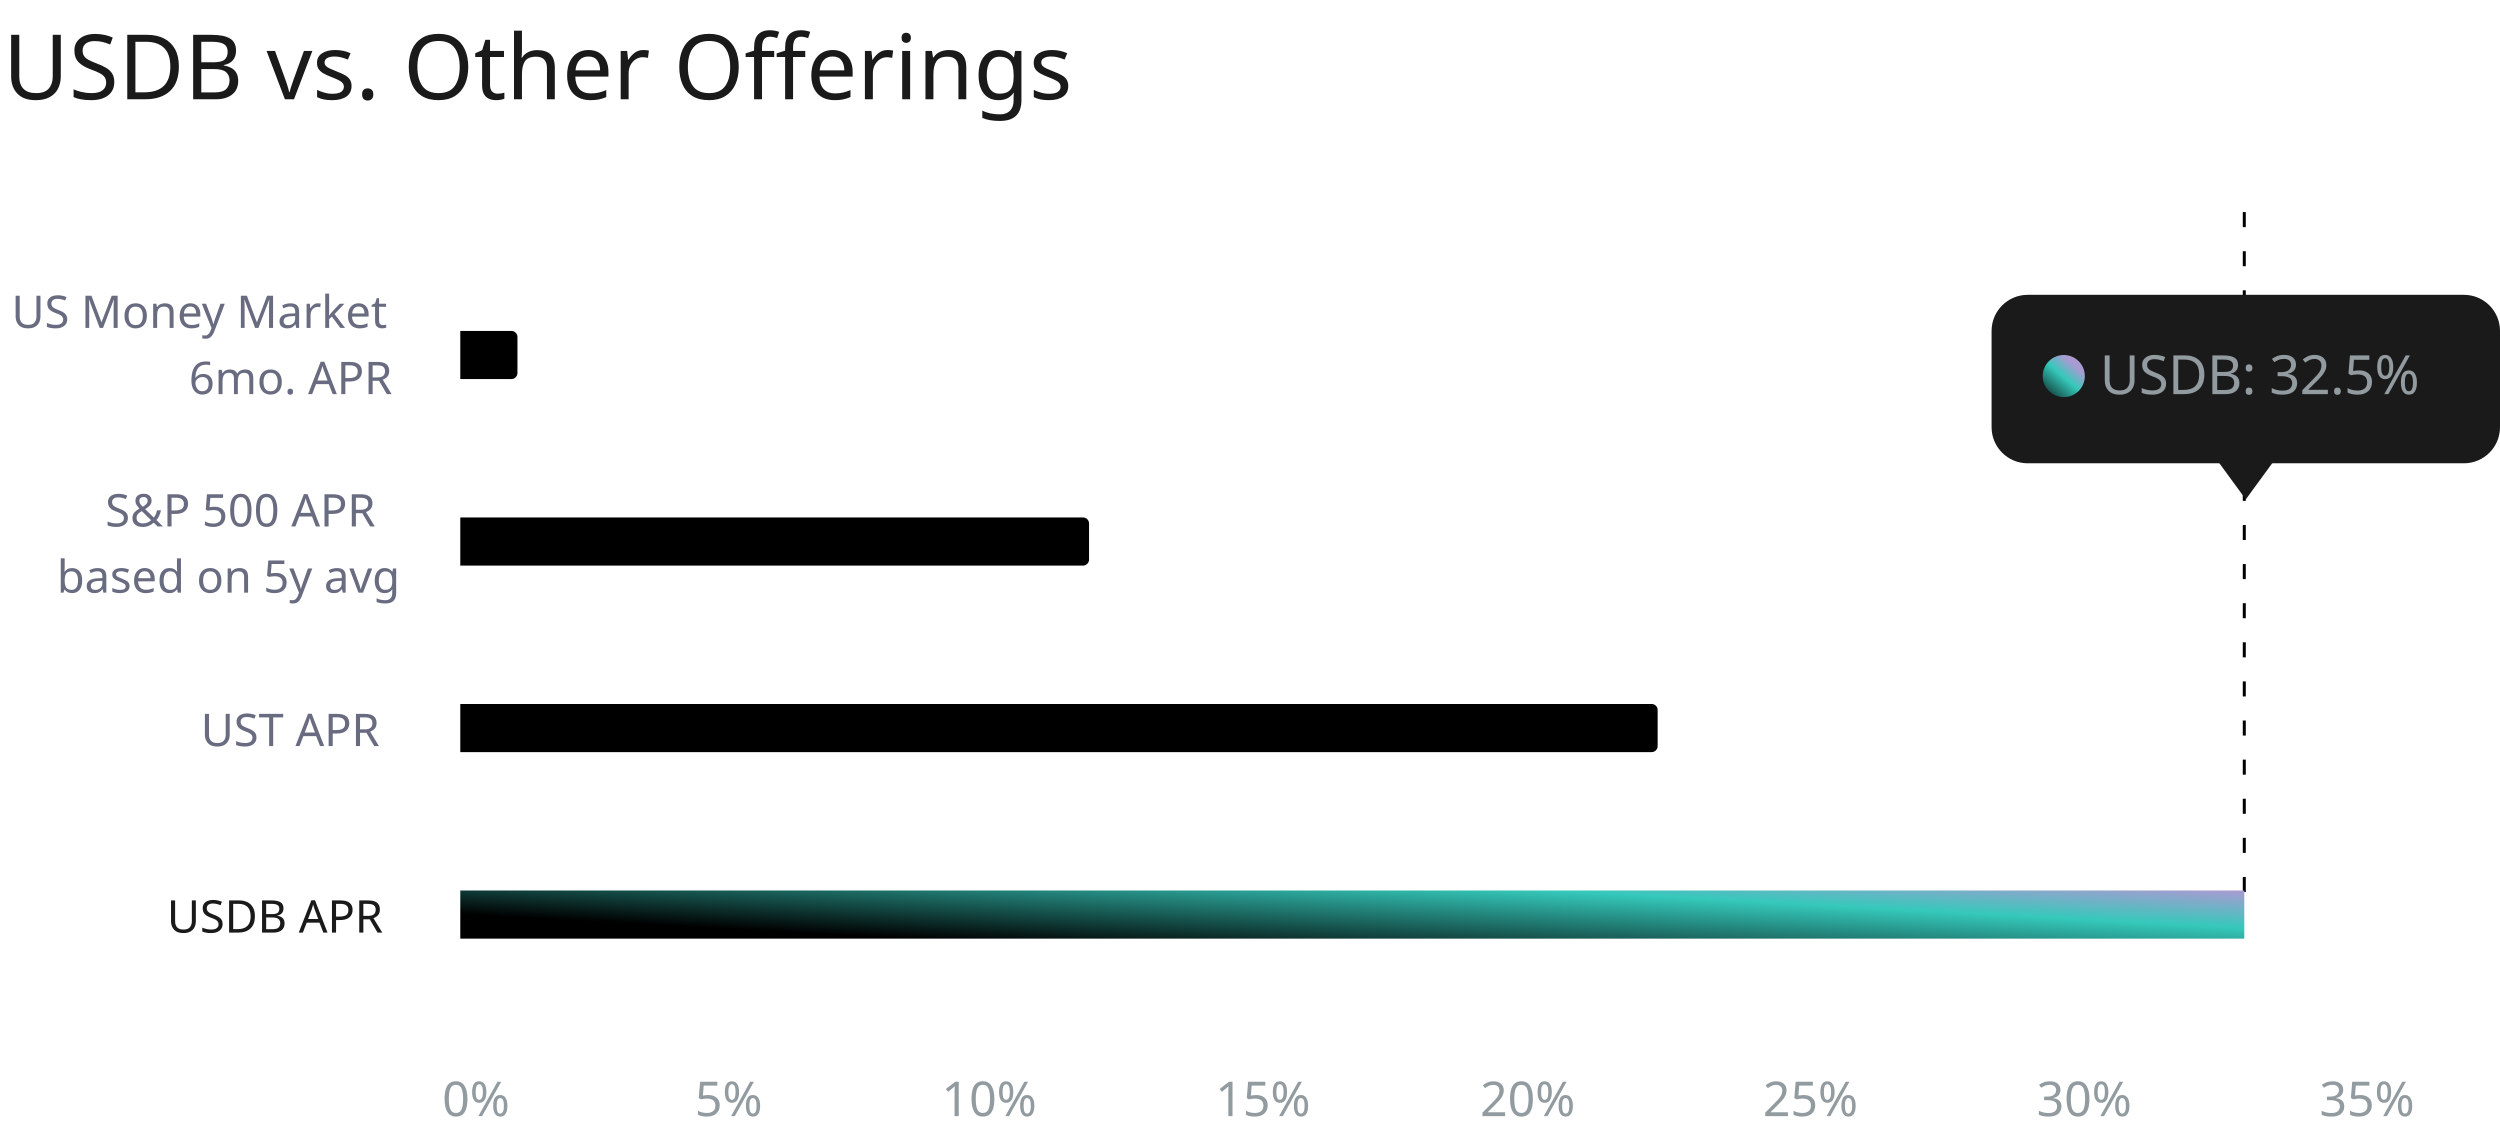
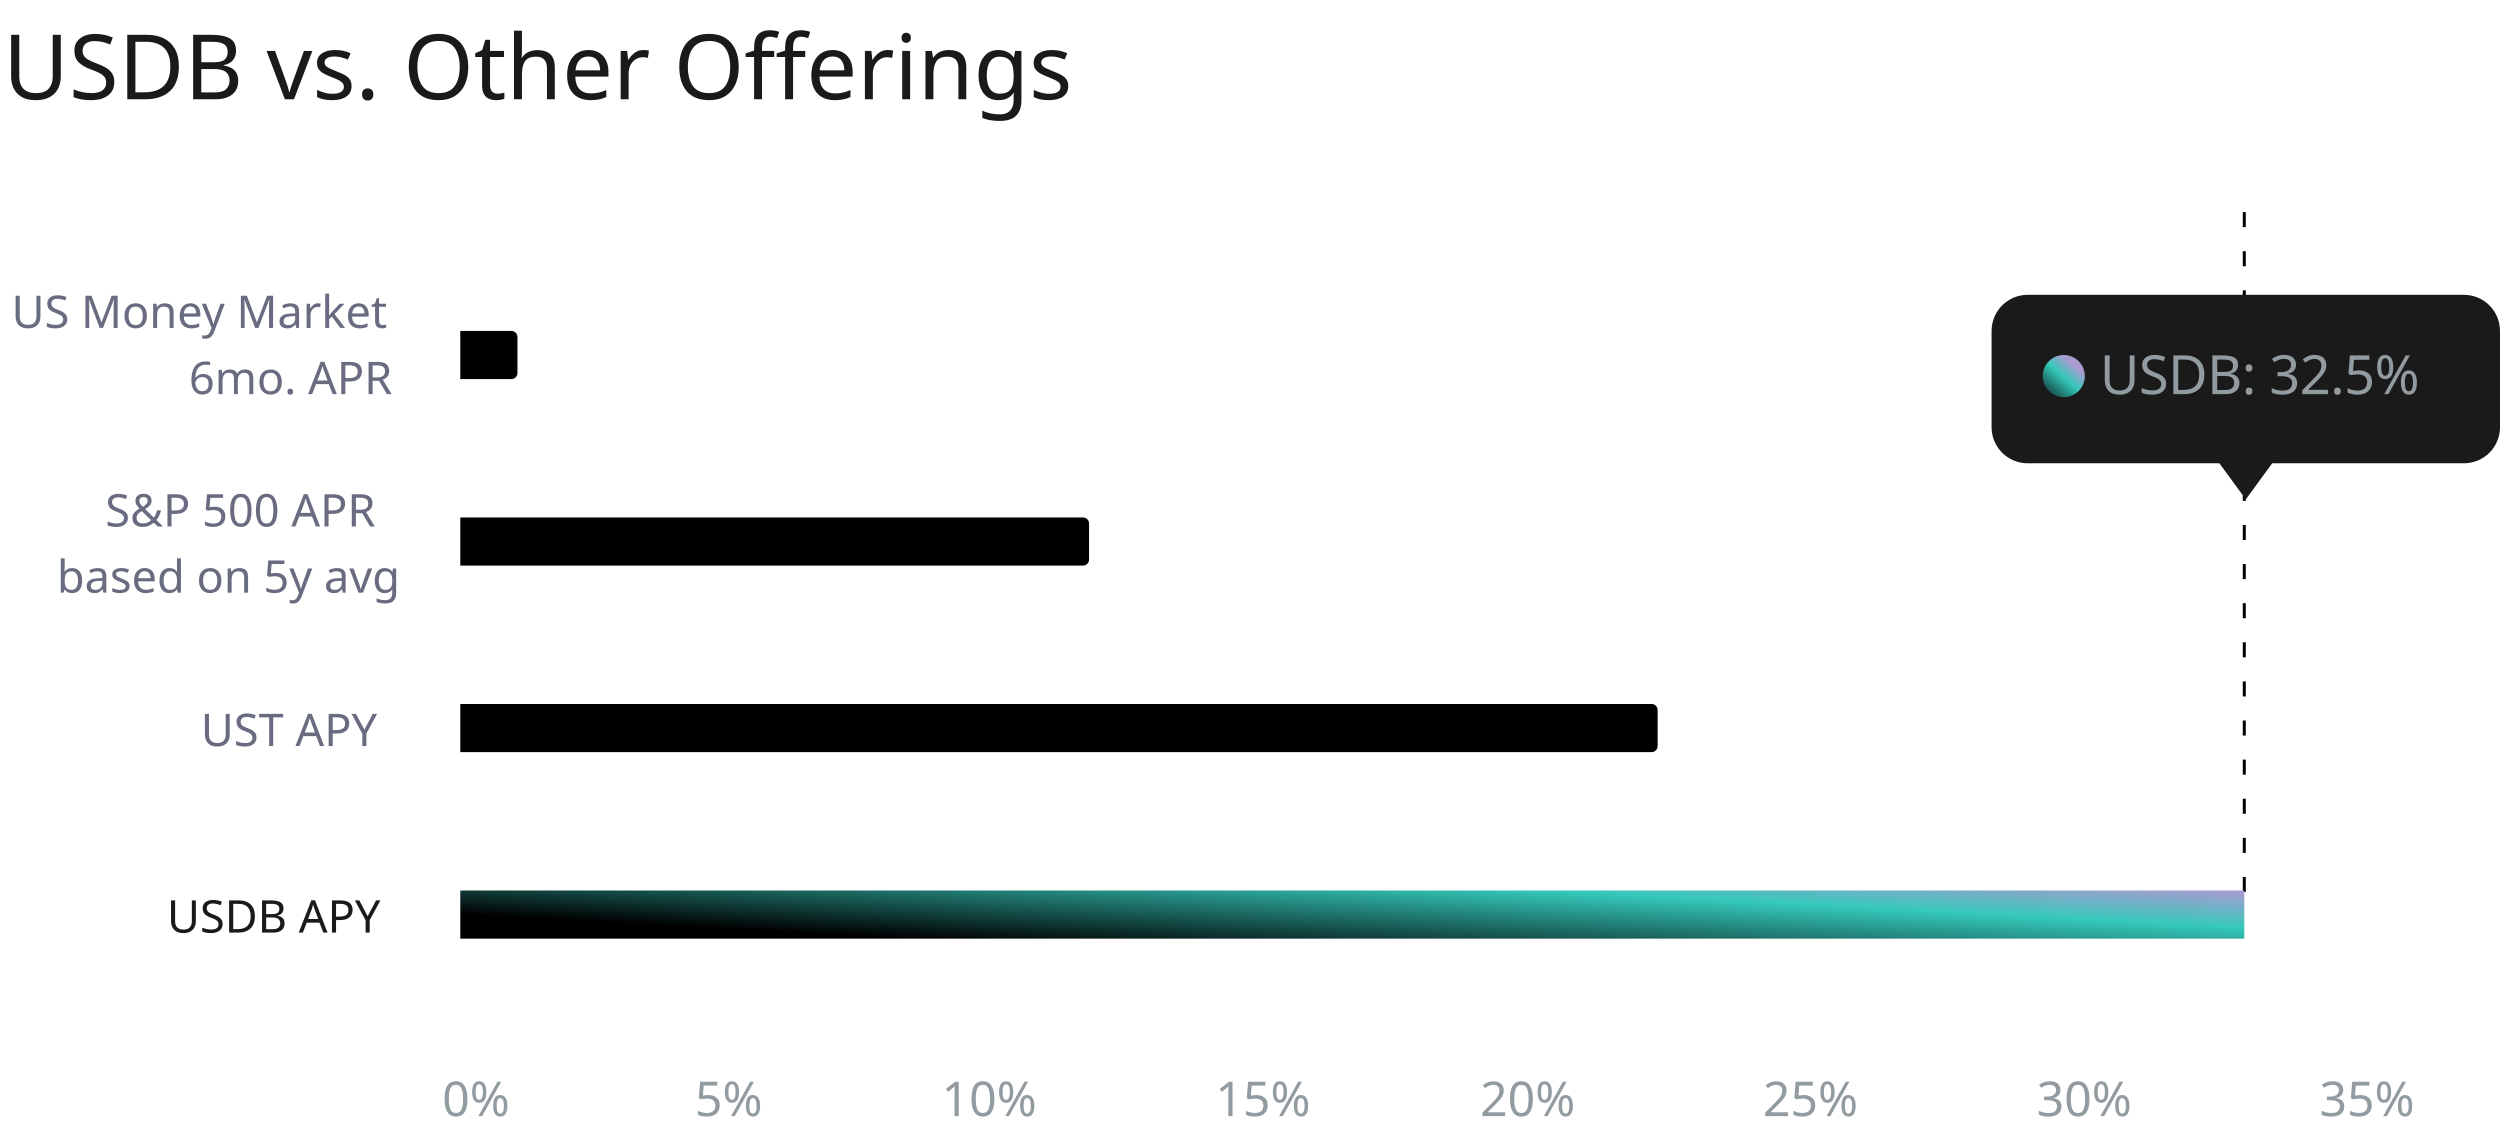
<svg xmlns="http://www.w3.org/2000/svg" xmlns:xlink="http://www.w3.org/1999/xlink" width="831" height="376" viewBox="0 0 831 376">
  <defs>
    <linearGradient id="linear-gradient" y1="1.194" x2="0.789" y2="0.275" gradientUnits="objectBoundingBox">
      <stop offset="0" />
      <stop offset="0.689" stop-color="#35c9bb" />
      <stop offset="1" stop-color="#a99bd1" />
    </linearGradient>
    <linearGradient id="linear-gradient-2" x1="0.5" y1="1" x2="0" y2="0" xlink:href="#linear-gradient" />
  </defs>
  <g id="Group_12243" data-name="Group 12243" transform="translate(-915 -1832)">
    <g id="Group_12241" data-name="Group 12241" transform="translate(7 21)">
      <line id="Line_302" data-name="Line 302" y1="227" transform="translate(1654 1880.5)" fill="none" stroke="#000" stroke-width="1" stroke-dasharray="5 8" />
      <rect id="Rectangle_561" data-name="Rectangle 561" width="169" height="56" rx="12" transform="translate(1570 1909)" fill="#1a1a1a" />
      <path id="Polygon_1" data-name="Polygon 1" d="M9.5,0,19,13H0Z" transform="translate(1664 1977) rotate(180)" fill="#1a1a1a" />
      <g id="Group_11541" data-name="Group 11541" transform="translate(1601.342 1922.228)">
        <circle id="Ellipse_326" data-name="Ellipse 326" cx="7" cy="7" r="7" transform="translate(-14.341 6.773)" fill="url(#linear-gradient)" />
        <text id="USDB:_32.5_" data-name="USDB: 32.5%" transform="translate(4.658 19.773)" fill="#929ba0" stroke="rgba(0,0,0,0)" stroke-width="1" font-size="18" font-family="SegoeUI, Segoe UI" letter-spacing="-0.01em">
          <tspan x="0" y="0">USDB: 32.5%</tspan>
        </text>
      </g>
    </g>
    <g id="Group_12242" data-name="Group 12242" transform="translate(7 21)">
      <text id="usdb_vs_other_offerings" data-name="USDB vs. Other Offerings" transform="translate(909 1812)" fill="#1a1a1a" stroke="rgba(0,0,0,0)" stroke-width="1" font-size="30" font-family="SegoeUI, Segoe UI">
        <tspan x="0" y="32">USDB vs. Other Offerings</tspan>
      </text>
      <g id="Group_11538" data-name="Group 11538" transform="translate(442 1313)">
        <text id="_0_" data-name="0%" transform="translate(613 869)" fill="#929ba0" stroke="rgba(0,0,0,0)" stroke-width="1" font-size="16" font-family="SegoeUI, Segoe UI">
          <tspan x="0" y="0">0%</tspan>
        </text>
        <text id="_15_" data-name="15%" transform="translate(870 869)" fill="#929ba0" stroke="rgba(0,0,0,0)" stroke-width="1" font-size="16" font-family="SegoeUI, Segoe UI">
          <tspan x="0" y="0">15%</tspan>
        </text>
        <text id="_20_" data-name="20%" transform="translate(958 869)" fill="#929ba0" stroke="rgba(0,0,0,0)" stroke-width="1" font-size="16" font-family="SegoeUI, Segoe UI">
          <tspan x="0" y="0">20%</tspan>
        </text>
        <text id="_25_" data-name="25%" transform="translate(1052 869)" fill="#929ba0" stroke="rgba(0,0,0,0)" stroke-width="1" font-size="16" font-family="SegoeUI, Segoe UI">
          <tspan x="0" y="0">25%</tspan>
        </text>
        <text id="_30_" data-name="30%" transform="translate(1143 869)" fill="#929ba0" stroke="rgba(0,0,0,0)" stroke-width="1" font-size="16" font-family="SegoeUI, Segoe UI">
          <tspan x="0" y="0">30%</tspan>
        </text>
        <text id="_5_" data-name="5%" transform="translate(697 869)" fill="#929ba0" stroke="rgba(0,0,0,0)" stroke-width="1" font-size="16" font-family="SegoeUI, Segoe UI">
          <tspan x="0" y="0">5%</tspan>
        </text>
        <text id="_10_" data-name="10%" transform="translate(779 869)" fill="#929ba0" stroke="rgba(0,0,0,0)" stroke-width="1" font-size="16" font-family="SegoeUI, Segoe UI">
          <tspan x="0" y="0">10%</tspan>
        </text>
        <text id="_35_" data-name="35%" transform="translate(1237 869)" fill="#929ba0" stroke="rgba(0,0,0,0)" stroke-width="1" font-size="16" font-family="SegoeUI, Segoe UI">
          <tspan x="0" y="0">35%</tspan>
        </text>
      </g>
      <g id="Group_12240" data-name="Group 12240">
-         <text id="USDB_APR" data-name="USDB APR" transform="translate(1075 2121)" fill="#1a1a1a" stroke="rgba(0,0,0,0)" stroke-width="1" font-size="15" font-family="SegoeUI, Segoe UI">
-           <tspan x="-111.497" y="0">USDB APR</tspan>
+         <text id="USDB_APY" data-name="USDB APY" transform="translate(1075 2121)" fill="#1a1a1a" stroke="rgba(0,0,0,0)" stroke-width="1" font-size="15" font-family="SegoeUI, Segoe UI">
+           <tspan x="-111.497" y="0">USDB APY</tspan>
        </text>
        <g id="Group_12239" data-name="Group 12239">
          <g id="Group_11540" data-name="Group 11540" transform="translate(1654 2107) rotate(90)">
            <rect id="Rectangle_478" data-name="Rectangle 478" width="16" height="593" fill="url(#linear-gradient-2)" />
          </g>
          <g id="Group_11665" data-name="Group 11665" transform="translate(1459.643 2045) rotate(90)">
            <path id="Rectangle_478-2" data-name="Rectangle 478" d="M2,0H14a2,2,0,0,1,2,2V398a0,0,0,0,1,0,0H0a0,0,0,0,1,0,0V2A2,2,0,0,1,2,0Z" transform="translate(0 0.643)" />
          </g>
          <g id="Group_11666" data-name="Group 11666" transform="translate(1080.557 1921) rotate(90)">
            <path id="Rectangle_478-3" data-name="Rectangle 478" d="M2,0H14a2,2,0,0,1,2,2V19a0,0,0,0,1,0,0H0a0,0,0,0,1,0,0V2A2,2,0,0,1,2,0Z" transform="translate(0 0.557)" />
          </g>
          <g id="Group_11667" data-name="Group 11667" transform="translate(1225.32 1983) rotate(90)">
            <path id="Rectangle_478-4" data-name="Rectangle 478" d="M2,0H14a2,2,0,0,1,2,2V209a0,0,0,0,1,0,0H0a0,0,0,0,1,0,0V2A2,2,0,0,1,2,0Z" transform="translate(0 -44.68)" />
          </g>
        </g>
-         <text id="UST_APR" data-name="UST APR" transform="translate(1075 2059)" fill="#696c80" stroke="rgba(0,0,0,0)" stroke-width="1" font-size="15" font-family="SegoeUI, Segoe UI">
-           <tspan x="-100.239" y="0">UST APR</tspan>
+         <text id="UST_APY" data-name="UST APY" transform="translate(1075 2059)" fill="#696c80" stroke="rgba(0,0,0,0)" stroke-width="1" font-size="15" font-family="SegoeUI, Segoe UI">
+           <tspan x="-100.239" y="0">UST APY</tspan>
        </text>
        <text id="S_P_500_APR_based_on_5y_avg" data-name="S&amp;P 500 APR  based on 5y avg" transform="translate(1035 1986)" fill="#696c80" stroke="rgba(0,0,0,0)" stroke-width="1" font-size="15" font-family="SegoeUI, Segoe UI">
          <tspan x="-92.007" y="0">S&amp;P 500 APR </tspan>
          <tspan x="-108.091" y="22">based on 5y avg</tspan>
        </text>
        <text id="US_Money_Market_6mo._APR" data-name="US Money Market  6mo. APR" transform="translate(1035 1920)" fill="#696c80" stroke="rgba(0,0,0,0)" stroke-width="1" font-size="15" font-family="SegoeUI, Segoe UI">
          <tspan x="-123.149" y="0">US Money Market </tspan>
          <tspan x="-64.204" y="22">6mo. APR</tspan>
        </text>
      </g>
    </g>
  </g>
</svg>
